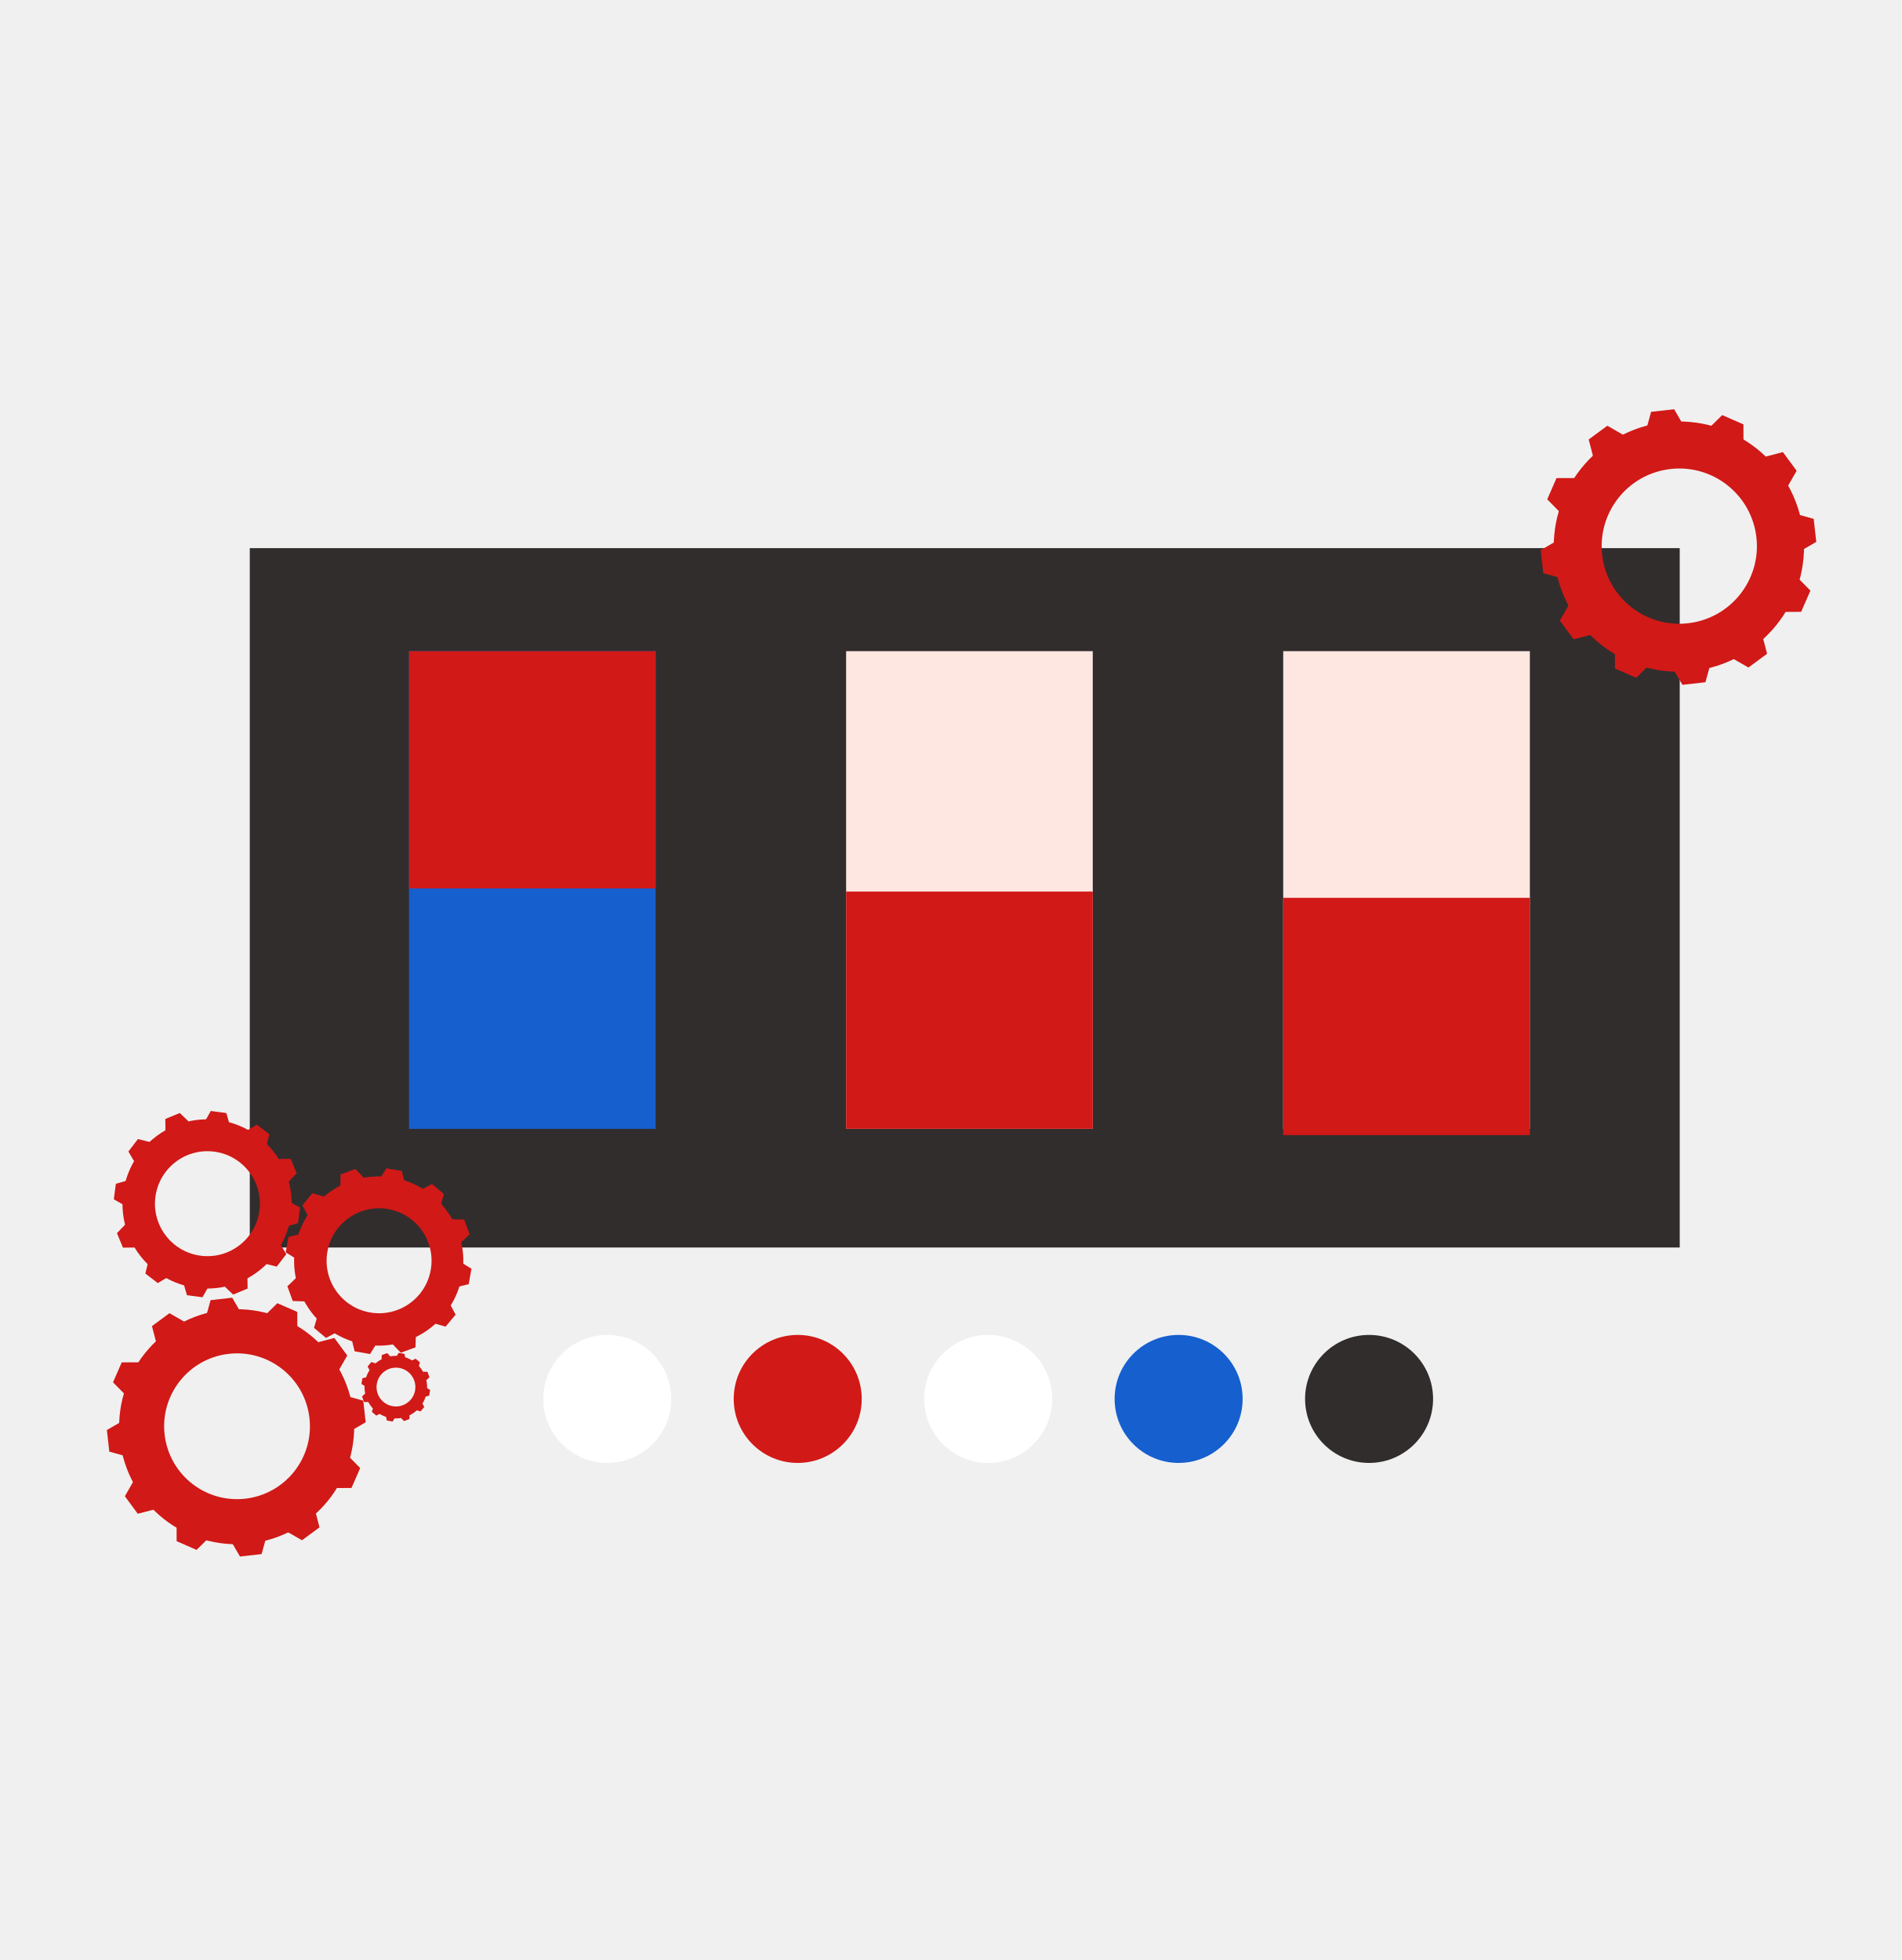
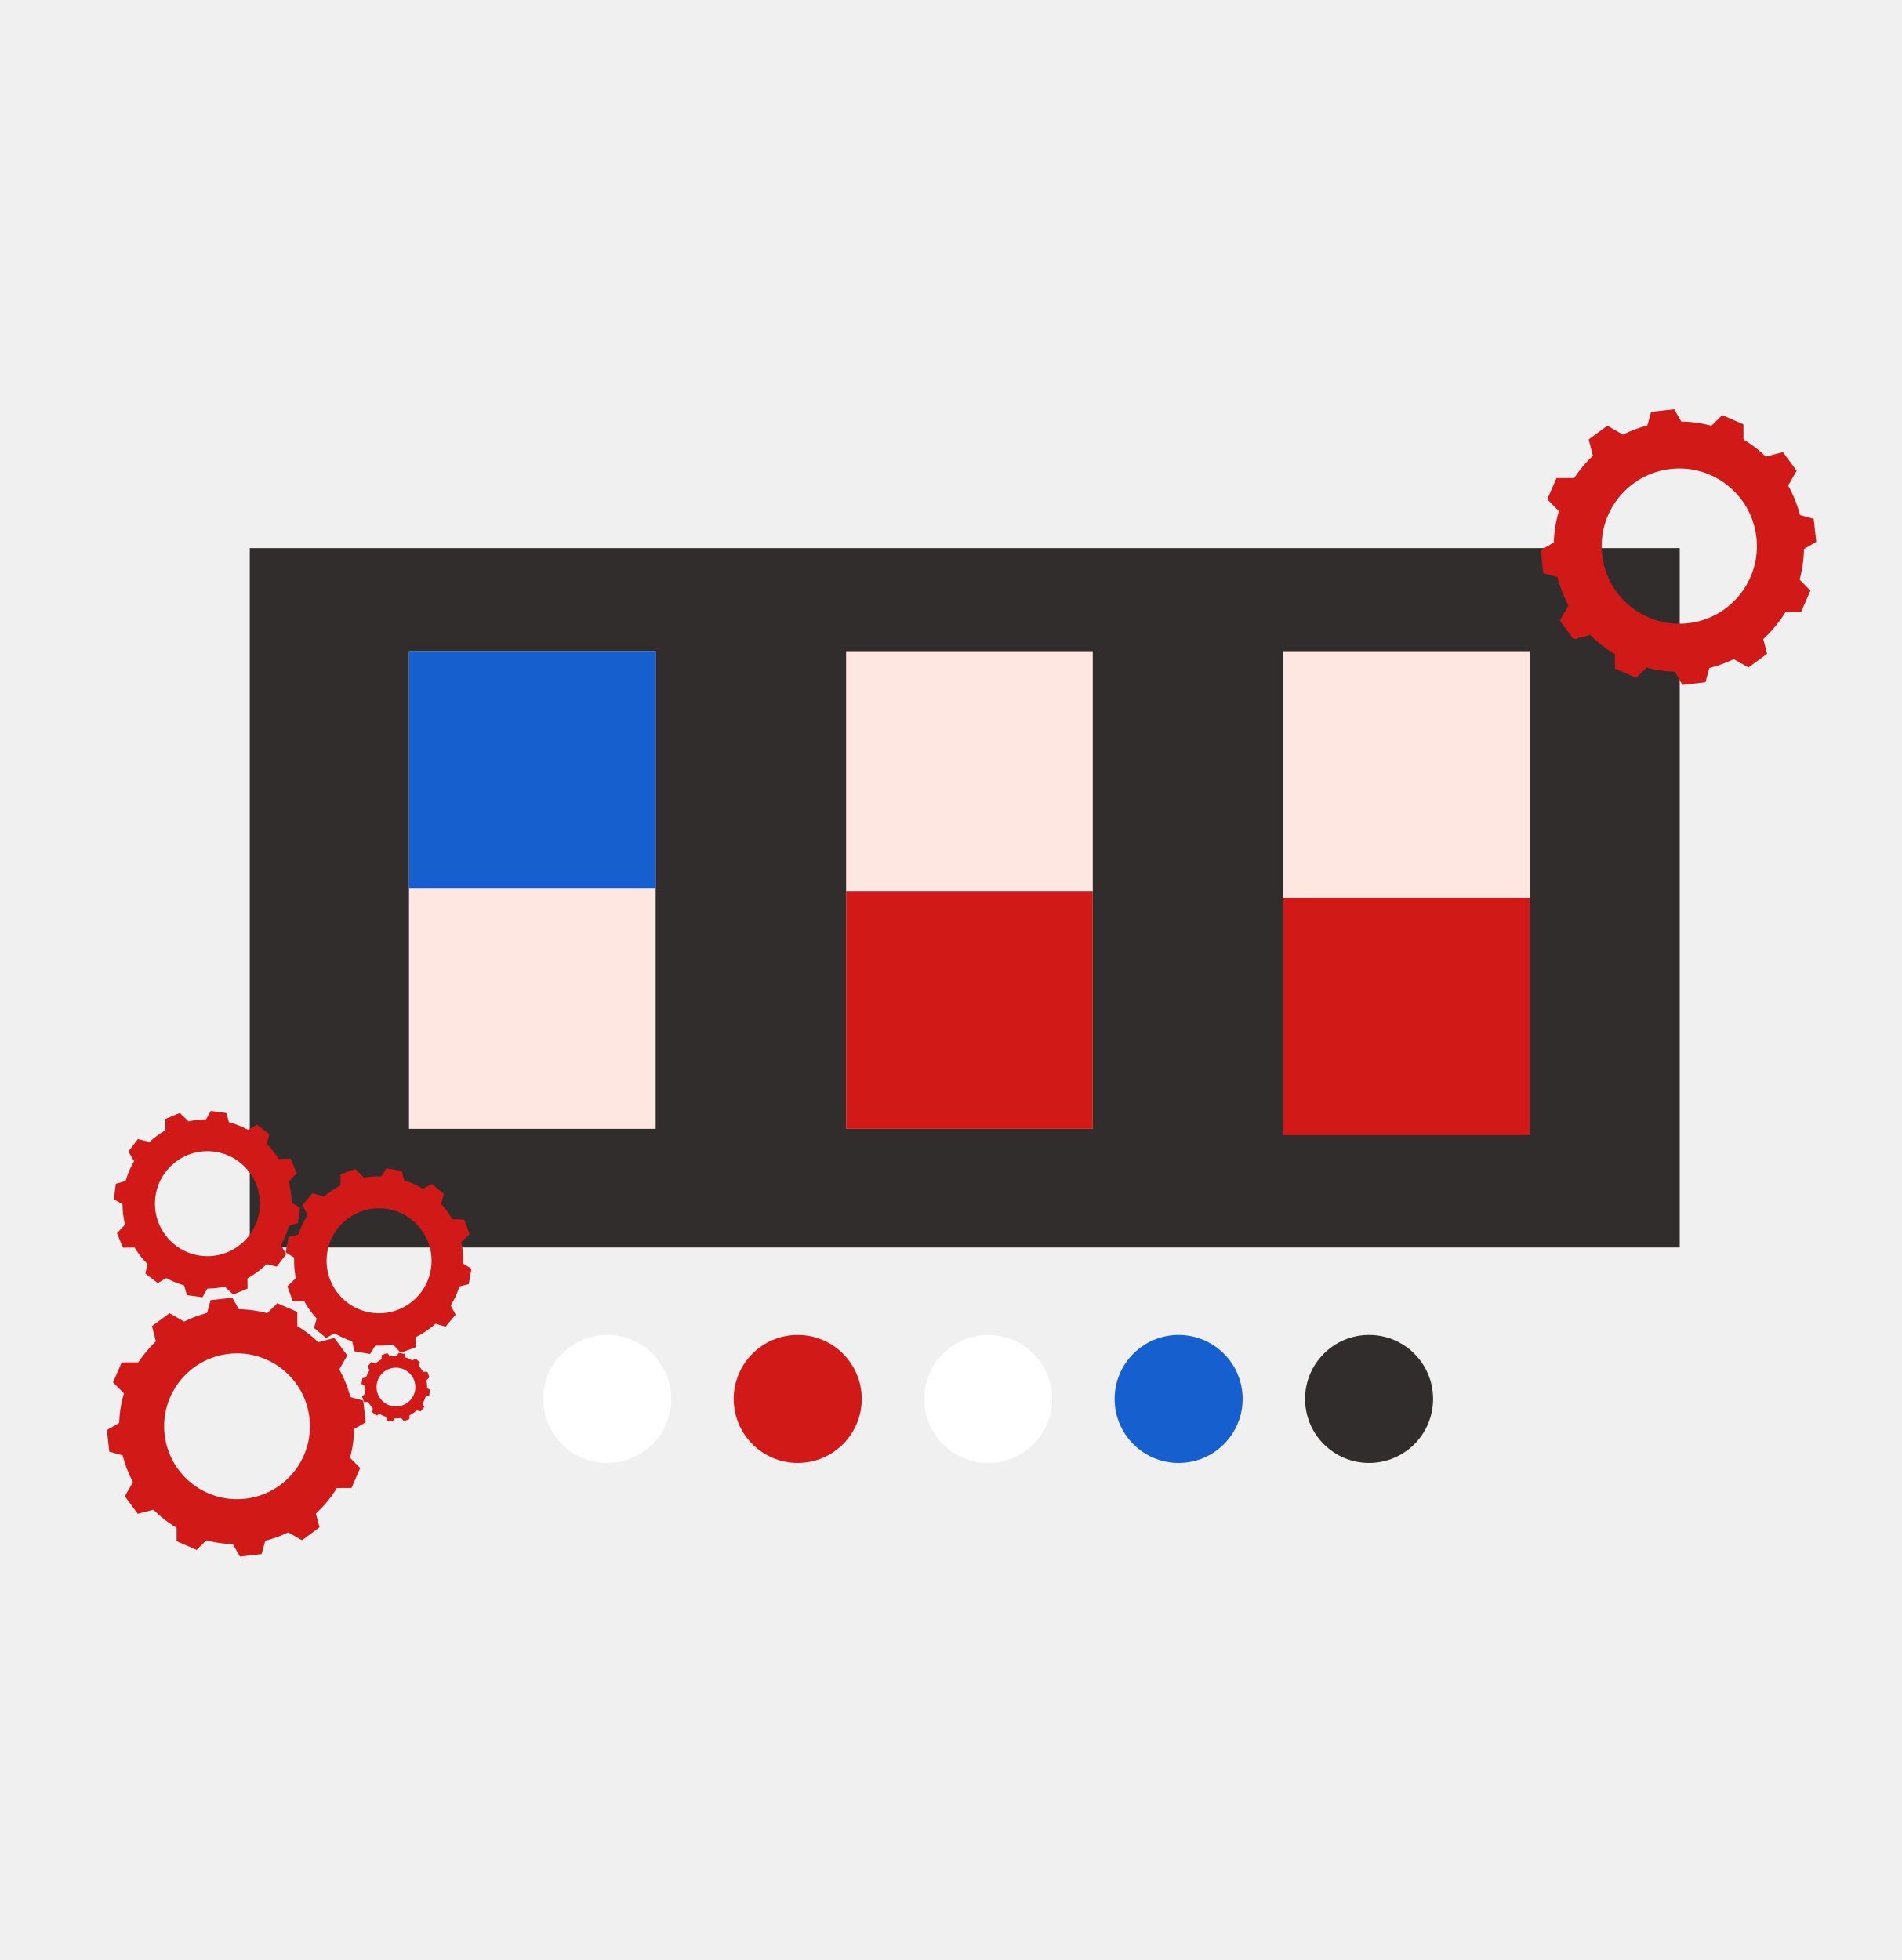
<svg xmlns="http://www.w3.org/2000/svg" width="622" height="641" viewBox="0 0 622 641" fill="none">
  <circle cx="198.599" cy="457.506" r="20.932" fill="white" />
  <circle cx="260.885" cy="457.506" r="20.932" fill="#D11917" />
  <circle cx="323.17" cy="457.506" r="20.932" fill="white" />
  <circle cx="385.456" cy="457.506" r="20.932" fill="#155FCF" />
  <circle cx="447.742" cy="457.506" r="20.932" fill="#312D2D" />
  <rect x="81.686" y="179.263" width="467.652" height="228.721" fill="#312D2D" />
-   <rect x="133.761" y="212.958" width="80.665" height="156.225" fill="#155FCF" />
+   <rect x="133.761" y="212.958" width="80.665" height="156.225" fill="#FEE7E1" />
  <rect x="276.711" y="212.958" width="80.665" height="156.225" fill="#FEE7E1" />
  <rect x="419.662" y="212.958" width="80.665" height="156.225" fill="#FEE7E1" />
-   <rect x="133.761" y="212.958" width="80.665" height="77.602" fill="#D11917" />
+   <rect x="133.761" y="212.958" width="80.665" height="77.602" fill="#155FCF" />
  <rect x="276.711" y="291.581" width="80.665" height="77.602" fill="#D11917" />
  <rect x="419.662" y="293.624" width="80.665" height="77.602" fill="#D11917" />
  <path d="M93.629 401.137L94.698 393.01L98.136 394.939L97.467 400.018L93.629 401.137Z" fill="#D11917" />
  <path d="M41.725 386.035L40.655 394.163L37.218 392.233L37.887 387.154L41.725 386.035Z" fill="#D11917" />
  <path d="M75.128 367.843L67 366.773L68.929 363.336L74.009 364.005L75.128 367.843Z" fill="#D11917" />
  <path d="M60.026 419.746L68.153 420.816L66.224 424.253L61.144 423.585L60.026 419.746Z" fill="#D11917" />
  <path d="M94.27 386.603L91.132 379.029L95.074 378.981L97.034 383.715L94.27 386.603Z" fill="#D11917" />
  <path d="M86.618 413.281L91.609 406.777L93.621 410.166L90.502 414.231L86.618 413.281Z" fill="#D11917" />
  <path d="M41.014 400.411L44.151 407.985L40.21 408.033L38.25 403.299L41.014 400.411Z" fill="#D11917" />
  <path d="M48.488 412.618L54.992 417.608L51.602 419.62L47.538 416.501L48.488 412.618Z" fill="#D11917" />
  <path d="M48.989 373.481L43.999 379.985L41.986 376.596L45.105 372.531L48.989 373.481Z" fill="#D11917" />
  <path d="M61.685 366.759L54.111 369.896L54.063 365.955L58.797 363.994L61.685 366.759Z" fill="#D11917" />
  <path d="M87.125 374.813L80.621 369.823L84.011 367.811L88.075 370.93L87.125 374.813Z" fill="#D11917" />
  <path d="M73.347 420.615L80.921 417.478L80.969 421.42L76.236 423.38L73.347 420.615Z" fill="#D11917" />
  <path fill-rule="evenodd" clip-rule="evenodd" d="M40.3 390.127C38.306 405.276 48.97 419.174 64.119 421.169C79.269 423.163 93.166 412.499 95.161 397.35C97.155 382.201 86.491 368.303 71.342 366.308C56.193 364.314 42.295 374.978 40.3 390.127ZM50.827 391.414C49.59 400.811 56.205 409.431 65.601 410.668C74.998 411.906 83.619 405.291 84.856 395.894C86.093 386.498 79.478 377.877 70.082 376.64C60.685 375.403 52.064 382.017 50.827 391.414Z" fill="#D11917" />
  <path d="M114.791 467.93L113.521 456.613L118.8 458.067L119.593 465.14L114.791 467.93Z" fill="#D11917" />
  <path d="M39.76 464.887L41.029 476.204L35.75 474.75L34.957 467.677L39.76 464.887Z" fill="#D11917" />
  <path d="M78.731 429.208L67.414 430.477L68.869 425.198L75.942 424.405L78.731 429.208Z" fill="#D11917" />
  <path d="M75.688 504.241L87.005 502.971L85.551 508.25L78.478 509.044L75.688 504.241Z" fill="#D11917" />
  <path d="M110.804 448.117L104.047 438.951L109.345 437.571L113.569 443.299L110.804 448.117Z" fill="#D11917" />
  <path d="M109.39 486.646L113.949 476.21L117.794 480.109L114.945 486.631L109.39 486.646Z" fill="#D11917" />
  <path d="M43.599 484.512L50.357 493.678L45.058 495.058L40.835 489.329L43.599 484.512Z" fill="#D11917" />
  <path d="M57.751 498.476L68.186 503.035L64.287 506.879L57.765 504.03L57.751 498.476Z" fill="#D11917" />
  <path d="M45.365 445.536L40.806 455.972L36.962 452.073L39.811 445.551L45.365 445.536Z" fill="#D11917" />
  <path d="M60.242 432.232L51.076 438.99L49.696 433.691L55.425 429.468L60.242 432.232Z" fill="#D11917" />
  <path d="M97.236 434.603L86.8 430.044L90.699 426.2L97.221 429.049L97.236 434.603Z" fill="#D11917" />
  <path d="M93.943 500.965L103.109 494.207L104.489 499.506L98.76 503.73L93.943 500.965Z" fill="#D11917" />
  <path fill-rule="evenodd" clip-rule="evenodd" d="M39.204 470.882C41.57 491.976 60.588 507.158 81.683 504.792C102.777 502.425 117.959 483.407 115.593 462.313C113.227 441.218 94.208 426.036 73.114 428.403C52.02 430.769 36.837 449.787 39.204 470.882ZM53.829 469.103C55.297 482.187 67.093 491.604 80.178 490.137C93.262 488.669 102.679 476.872 101.211 463.788C99.743 450.704 87.947 441.287 74.862 442.755C61.778 444.222 52.361 456.019 53.829 469.103Z" fill="#D11917" />
  <path d="M588.875 180.186L587.523 168.136L593.144 169.684L593.989 177.215L588.875 180.186Z" fill="#D11917" />
  <path d="M508.982 176.946L510.334 188.996L504.713 187.448L503.868 179.916L508.982 176.946Z" fill="#D11917" />
  <path d="M550.479 138.955L538.428 140.307L539.977 134.686L547.508 133.841L550.479 138.955Z" fill="#D11917" />
  <path d="M547.238 218.85L559.289 217.498L557.74 223.119L550.209 223.964L547.238 218.85Z" fill="#D11917" />
  <path d="M584.631 159.089L577.435 149.329L583.077 147.86L587.574 153.96L584.631 159.089Z" fill="#D11917" />
  <path d="M583.125 200.114L587.979 189.003L592.073 193.154L589.039 200.099L583.125 200.114Z" fill="#D11917" />
  <path d="M513.07 197.842L520.266 207.602L514.624 209.072L510.126 202.972L513.07 197.842Z" fill="#D11917" />
  <path d="M528.138 212.711L539.25 217.566L535.098 221.659L528.153 218.625L528.138 212.711Z" fill="#D11917" />
  <path d="M514.951 156.342L510.097 167.453L506.003 163.302L509.037 156.357L514.951 156.342Z" fill="#D11917" />
  <path d="M530.791 142.175L521.031 149.371L519.562 143.728L525.662 139.231L530.791 142.175Z" fill="#D11917" />
  <path d="M570.183 144.7L559.071 139.845L563.222 135.752L570.167 138.786L570.183 144.7Z" fill="#D11917" />
  <path d="M566.676 215.362L576.436 208.166L577.906 213.808L571.806 218.306L566.676 215.362Z" fill="#D11917" />
  <path fill-rule="evenodd" clip-rule="evenodd" d="M508.39 183.329C510.91 205.791 531.161 221.957 553.622 219.437C576.084 216.917 592.249 196.666 589.73 174.205C587.21 151.744 566.959 135.578 544.498 138.098C522.037 140.617 505.871 160.868 508.39 183.329ZM523.963 181.435C525.526 195.367 538.087 205.394 552.019 203.832C565.951 202.269 575.979 189.708 574.416 175.775C572.853 161.843 560.292 151.816 546.36 153.379C532.428 154.942 522.4 167.503 523.963 181.435Z" fill="#D11917" />
  <path d="M149.409 420.924L150.832 412.851L154.182 414.928L153.293 419.973L149.409 420.924Z" fill="#D11917" />
  <path d="M98.213 403.577L96.79 411.65L93.44 409.573L94.329 404.527L98.213 403.577Z" fill="#D11917" />
  <path d="M132.375 386.856L124.302 385.433L126.379 382.083L131.425 382.973L132.375 386.856Z" fill="#D11917" />
  <path d="M115.028 438.053L123.101 439.475L121.024 442.826L115.978 441.936L115.028 438.053Z" fill="#D11917" />
  <path d="M150.682 406.432L147.878 398.728L151.818 398.852L153.57 403.666L150.682 406.432Z" fill="#D11917" />
  <path d="M141.877 432.751L147.146 426.471L149.008 429.945L145.715 433.87L141.877 432.751Z" fill="#D11917" />
  <path d="M96.876 417.908L99.681 425.611L95.741 425.487L93.989 420.673L96.876 417.908Z" fill="#D11917" />
  <path d="M103.811 430.428L110.091 435.697L106.618 437.56L102.693 434.267L103.811 430.428Z" fill="#D11917" />
  <path d="M106.016 391.351L100.747 397.631L98.884 394.158L102.177 390.233L106.016 391.351Z" fill="#D11917" />
  <path d="M118.992 385.188L111.289 387.992L111.413 384.053L116.227 382.3L118.992 385.188Z" fill="#D11917" />
  <path d="M144.058 394.342L137.778 389.073L141.251 387.211L145.176 390.504L144.058 394.342Z" fill="#D11917" />
  <path d="M128.299 439.501L136.002 436.697L135.878 440.636L131.064 442.389L128.299 439.501Z" fill="#D11917" />
  <path fill-rule="evenodd" clip-rule="evenodd" d="M96.611 407.603C93.958 422.651 104.007 437 119.055 439.652C134.103 442.304 148.452 432.255 151.105 417.207C153.757 402.159 143.708 387.81 128.66 385.158C113.612 382.506 99.263 392.555 96.611 407.603ZM107.071 409.346C105.426 418.68 111.659 427.581 120.993 429.226C130.327 430.871 139.227 424.638 140.872 415.304C142.518 405.97 136.285 397.07 126.951 395.425C117.617 393.78 108.716 400.013 107.071 409.346Z" fill="#D11917" />
  <path d="M138.904 456.803L139.43 453.817L140.669 454.585L140.34 456.451L138.904 456.803Z" fill="#D11917" />
  <path d="M119.963 450.387L119.436 453.373L118.198 452.605L118.526 450.739L119.963 450.387Z" fill="#D11917" />
  <path d="M132.601 444.2L129.615 443.674L130.384 442.435L132.25 442.764L132.601 444.2Z" fill="#D11917" />
  <path d="M126.184 463.141L129.17 463.667L128.402 464.906L126.536 464.577L126.184 463.141Z" fill="#D11917" />
  <path d="M139.373 451.442L138.336 448.593L139.793 448.639L140.442 450.419L139.373 451.442Z" fill="#D11917" />
  <path d="M136.117 461.178L138.065 458.856L138.754 460.141L137.536 461.592L136.117 461.178Z" fill="#D11917" />
  <path d="M119.469 455.689L120.506 458.538L119.049 458.492L118.401 456.712L119.469 455.689Z" fill="#D11917" />
  <path d="M122.036 460.321L124.358 462.27L123.074 462.959L121.622 461.741L122.036 460.321Z" fill="#D11917" />
  <path d="M122.849 445.864L120.901 448.187L120.212 446.902L121.43 445.451L122.849 445.864Z" fill="#D11917" />
  <path d="M127.65 443.584L124.801 444.621L124.847 443.164L126.628 442.516L127.65 443.584Z" fill="#D11917" />
  <path d="M136.924 446.969L134.601 445.02L135.886 444.332L137.337 445.549L136.924 446.969Z" fill="#D11917" />
  <path d="M131.096 463.676L133.944 462.639L133.899 464.096L132.118 464.744L131.096 463.676Z" fill="#D11917" />
  <path fill-rule="evenodd" clip-rule="evenodd" d="M119.371 451.876C118.389 457.443 122.107 462.751 127.674 463.732C133.241 464.714 138.549 460.996 139.53 455.429C140.511 449.862 136.794 444.554 131.227 443.573C125.66 442.592 120.352 446.309 119.371 451.876ZM123.241 452.522C122.633 455.975 124.938 459.267 128.391 459.876C131.844 460.484 135.137 458.179 135.746 454.726C136.354 451.273 134.048 447.98 130.595 447.372C127.142 446.763 123.85 449.069 123.241 452.522Z" fill="#D11917" />
</svg>
